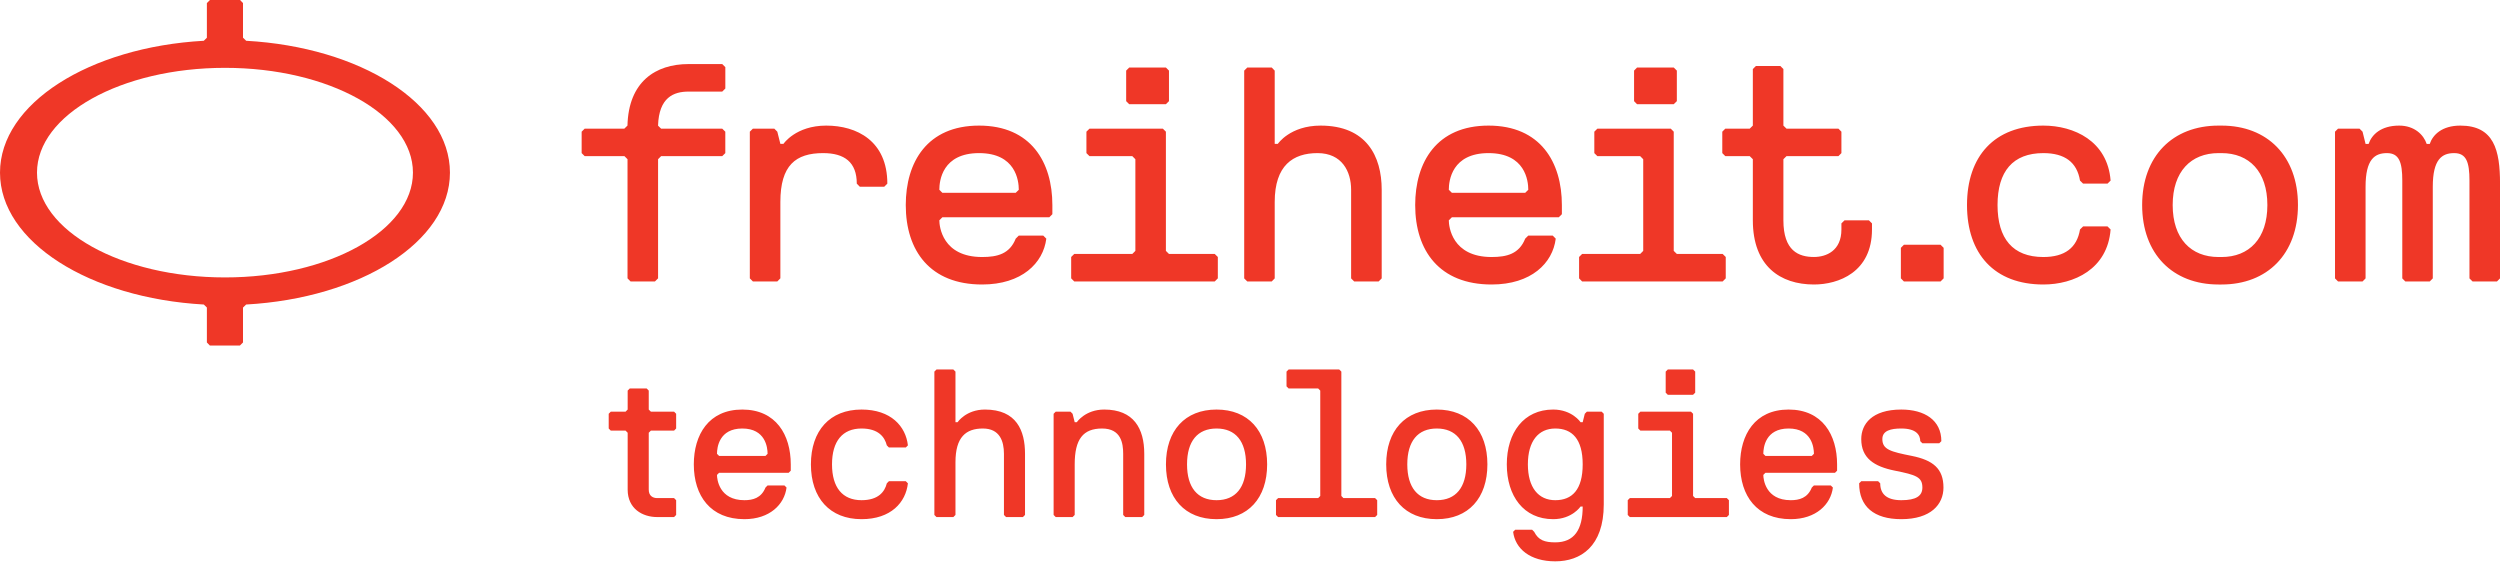
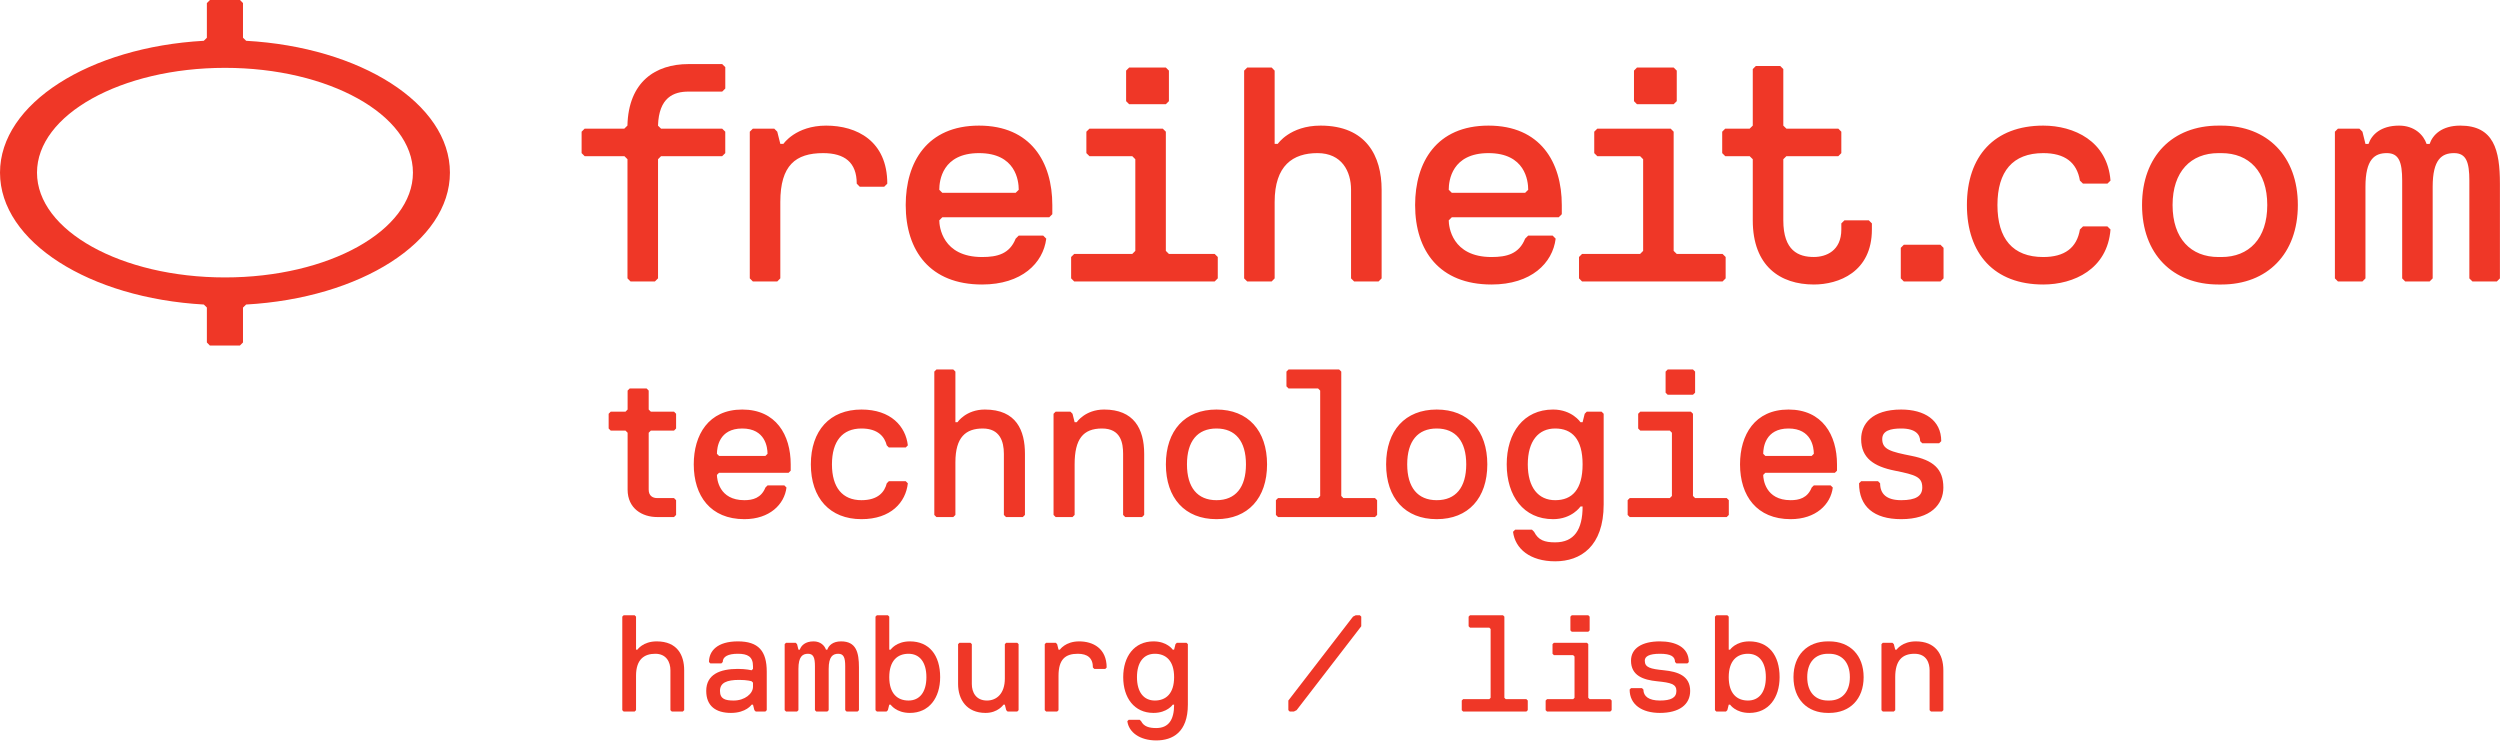
- <svg xmlns="http://www.w3.org/2000/svg" id="svg2" version="1.1" xml:space="preserve" width="230.312" height="51.713" viewBox="0 0 230.312 51.713">
-   <defs id="defs6" />
-   <g id="g10" transform="matrix(1.25,0,0,-1.25,0,51.7125)">
-     <g id="g12" transform="scale(0.1,0.1)">
-       <path d="m 1359.41,251.309 -2.29,-2.246 0,-4.493 c 0,-15.754 -11.24,-20.265 -20.24,-20.265 -11.29,0 -22.52,4.511 -22.52,27.004 l 0,45.058 2.28,2.246 38.27,0 2.21,2.246 0,15.789 -2.21,2.247 -38.27,0 -2.28,2.238 0,41.68 -2.25,2.234 -18.03,0 -2.24,-2.234 0,-41.68 -2.28,-2.238 -18,0 -2.24,-2.247 0,-15.789 2.24,-2.246 18,0 2.28,-2.246 0,-45.058 c 0,-33.77 20.27,-47.286 45.04,-47.286 18.03,0 42.77,9.004 42.77,40.547 l 0,4.493 -2.26,2.246 -17.98,0 z m -123.58,-24.766 -2.29,2.254 0,87.851 -2.2,2.247 -54.06,0 -2.27,-2.247 0,-15.789 2.27,-2.246 31.53,0 2.24,-2.265 0,-67.551 -2.24,-2.254 -42.79,0 -2.24,-2.238 0,-15.75 2.24,-2.285 103.58,0 2.27,2.285 0,15.75 -2.27,2.238 -33.77,0 z m -109.49,47.293 c 0,6.758 -2.27,27.023 -29.29,27.023 -27,0 -29.28,-20.265 -29.28,-27.023 l 2.28,-2.246 54.02,0 2.27,2.246 z m 24.76,-11.258 0,-6.75 -2.25,-2.234 -78.8,0 -2.28,-2.285 c 0,-4.485 2.28,-27.032 31.52,-27.032 11.26,0 20.28,2.266 24.78,13.536 l 2.27,2.265 18.01,0 2.23,-2.265 c -2.23,-18.02 -17.99,-33.79 -47.29,-33.79 -38.28,0 -56.3,24.774 -56.3,58.555 0,31.563 15.77,58.555 54.06,58.555 38.28,0 54.05,-26.992 54.05,-58.555 z m -177.846,58.555 c -22.512,0 -31.508,-13.477 -31.508,-13.477 l -2.285,0 0,53.992 -2.195,2.278 -18.028,0 -2.265,-2.278 0,-153.125 2.265,-2.253 18.028,0 2.195,2.253 0,56.301 c 0,27.031 13.535,36.035 31.555,36.035 17.996,0 24.754,-13.496 24.754,-26.992 l 0,-65.344 2.265,-2.253 18.015,0 2.26,2.253 0,65.344 c 0,24.746 -11.27,47.266 -45.056,47.266 z m 840.006,0 c -13.51,0 -20.3,-6.758 -22.54,-13.508 l -2.26,0 c -2.23,6.75 -9.01,13.508 -20.28,13.508 -13.51,0 -20.25,-6.758 -22.51,-13.508 l -2.25,0 -2.22,9.023 -2.25,2.247 -15.81,0 -2.24,-2.247 0,-108.125 2.24,-2.253 18.06,0 2.22,2.253 0,67.571 c 0,20.273 6.78,24.765 15.77,24.765 8.99,0 11.29,-6.738 11.29,-20.246 l 0,-72.09 2.23,-2.253 18.01,0 2.24,2.253 0,67.571 c 0,20.273 6.79,24.765 15.77,24.765 9,0 11.26,-6.738 11.26,-20.246 l 0,-72.09 2.28,-2.253 17.99,0 2.26,2.253 0,69.836 c 0,24.766 -4.47,42.774 -29.26,42.774 z m -307.32,-20.274 c 15.78,0 24.79,-6.718 27.02,-20.246 l 2.28,-2.246 18,0 2.27,2.246 c -2.27,29.239 -27.05,40.52 -49.57,40.52 -36.05,0 -56.26,-22.52 -56.26,-58.555 0,-36.035 20.21,-58.555 56.26,-58.555 22.52,0 47.3,11.278 49.57,40.547 l -2.27,2.254 -18,0 -2.28,-2.254 c -2.23,-13.507 -11.24,-20.293 -27.02,-20.293 -22.51,0 -33.76,13.536 -33.76,38.301 0,24.785 11.25,38.281 33.76,38.281 z m -102.77,-67.55 -2.23,-2.254 0,-22.5 2.23,-2.285 27.03,0 2.26,2.285 0,22.5 -2.26,2.254 -27.03,0 z m 267.88,29.269 c 0,24.785 -13.49,38.281 -33.75,38.281 l -2.24,0 c -20.27,0 -33.8,-13.496 -33.8,-38.281 0,-24.765 13.53,-38.301 33.8,-38.301 l 2.24,0 c 20.26,0 33.75,13.536 33.75,38.301 z m 22.54,0 c 0,-36.035 -22.54,-58.555 -56.29,-58.555 l -2.24,0 c -33.8,0 -56.3,22.52 -56.3,58.555 0,36.035 22.5,58.555 56.3,58.555 l 2.24,0 c 33.75,0 56.29,-22.52 56.29,-58.555 z m -460.05,74.317 2.29,2.253 0,22.52 -2.29,2.277 -27.02,0 -2.22,-2.277 0,-22.52 2.22,-2.253 27.02,0 z m -726.099,29.589 c -24.296,0 -44.257,-13.019 -45,-45.398 l -0.031,0.027 -2.265,-2.218 -29.219,0 -2.254,-2.247 0,-15.789 2.254,-2.246 29.289,0 2.265,-2.246 0,-87.812 2.247,-2.285 17.968,0 2.305,2.285 0,87.812 2.227,2.246 45.039,0 2.285,2.246 0,15.789 -2.285,2.247 -35.703,0 -9.336,0 -0.012,0 -2.235,2.191 c 0.633,20.816 11.493,25.113 22.461,25.113 l 0,0 24.852,0 2.277,2.258 0,15.762 -2.277,2.265 -24.852,0 z m 101.477,-45.351 c -22.512,0 -31.527,-13.477 -31.527,-13.477 l -2.262,0 -2.25,8.992 -2.227,2.247 -15.769,0 -2.266,-2.247 0,-108.093 2.266,-2.285 17.996,0 2.25,2.285 0,56.297 c 0,27.023 11.277,36.007 31.531,36.007 15.75,0 24.785,-6.718 24.785,-22.5 l 2.227,-2.265 18.027,0 2.266,2.265 c 0,31.512 -22.52,42.774 -45.047,42.774 z m 250.348,15.762 2.265,2.253 0,22.52 -2.265,2.277 -27.032,0 -2.254,-2.277 0,-22.52 2.254,-2.253 27.032,0 z M 750.848,273.836 c 0,6.758 -2.274,27.023 -29.278,27.023 -27.039,0 -29.285,-20.265 -29.285,-27.023 l 2.246,-2.246 54.043,0 2.274,2.246 z m 24.746,-11.258 0,-6.75 -2.235,-2.234 -78.828,0 -2.246,-2.285 c 0,-4.485 2.246,-27.032 31.531,-27.032 11.25,0 20.274,2.266 24.758,13.536 l 2.274,2.265 18.019,0 2.266,-2.265 c -2.266,-18.02 -18.059,-33.79 -47.317,-33.79 -38.281,0 -56.269,24.774 -56.269,58.555 0,31.563 15.723,58.555 54.023,58.555 38.274,0 54.024,-26.992 54.024,-58.555 z m 119.668,-36.035 2.277,-2.238 0,-15.75 -2.277,-2.285 -103.543,0 -2.266,2.285 0,15.75 2.266,2.238 42.793,0 2.254,2.254 0,67.551 -2.254,2.265 -31.543,0 -2.278,2.246 0,15.789 2.278,2.247 54.035,0 2.262,-2.247 0,-87.851 2.265,-2.254 33.731,0" style="fill:#ef3727;fill-opacity:1;fill-rule:nonzero;stroke:none" id="path14" />
-       <path d="m 1409.02,77.695 c -15.52,3.094 -21.73,4.649 -21.73,12.41 0,6.223 6.21,7.785 13.97,7.785 10.88,0 13.97,-4.68 13.97,-9.336 l 1.56,-1.543 12.44,0 1.54,1.543 c 0,15.535 -12.42,23.308 -29.51,23.308 -21.76,0 -29.52,-10.879 -29.52,-21.758 0,-13.984 9.32,-20.195 24.86,-23.301 15.54,-3.113 20.19,-4.656 20.19,-12.43 0,-6.211 -4.65,-9.316 -15.53,-9.316 -10.89,0 -15.54,4.668 -15.54,12.43 l -1.55,1.555 -12.43,0 -1.56,-1.555 c 0,-17.078 10.88,-26.414 31.08,-26.414 21.76,0 31.07,10.879 31.07,23.301 0,13.984 -7.76,20.195 -23.31,23.32 z m -72.16,1.543 c 0,4.656 -1.57,18.652 -18.66,18.652 -17.08,0 -18.64,-13.996 -18.64,-18.652 l 1.56,-1.543 34.17,0 1.57,1.543 z m 17.07,-7.774 0,-4.66 -1.54,-1.551 -51.27,0 -1.56,-1.562 c 0,-3.098 1.56,-18.633 20.21,-18.633 6.21,0 12.43,1.551 15.52,9.316 l 1.57,1.562 12.42,0 1.56,-1.562 c -1.56,-12.422 -12.44,-23.301 -31.07,-23.301 -24.86,0 -37.3,17.09 -37.3,40.391 0,21.746 10.87,40.398 35.73,40.398 24.87,0 35.73,-18.652 35.73,-40.398 z m -106.14,51.289 1.57,1.543 0,15.539 -1.57,1.551 -18.63,0 -1.55,-1.551 0,-15.539 1.55,-1.543 18.63,0 z m 1.57,-76.145 -1.57,1.555 0,60.586 -1.55,1.563 -37.27,0 -1.57,-1.563 0,-10.859 1.57,-1.562 21.74,0 1.56,-1.562 0,-46.602 -1.56,-1.555 -29.52,0 -1.55,-1.551 0,-10.879 1.55,-1.555 71.47,0 1.55,1.555 0,10.879 -1.55,1.551 -23.3,0 z m -82.92,24.855 c 0,18.641 -7.77,26.426 -20.2,26.426 -12.43,0 -20.2,-9.336 -20.2,-26.426 0,-17.09 7.77,-26.406 20.2,-26.406 12.43,0 20.2,7.773 20.2,26.406 z m 13.98,38.848 1.55,-1.563 0,-66.797 C 1181.97,10.887 1164.88,0 1146.24,0 c -18.65,0 -29.52,9.336 -31.07,21.746 l 1.55,1.562 12.42,0 1.56,-1.562 c 3.11,-6.199 7.76,-7.762 15.54,-7.762 13.97,0 20.2,9.324 20.2,26.426 l -1.56,0 c 0,0 -6.21,-9.336 -20.2,-9.336 -21.75,0 -34.17,17.09 -34.17,40.391 0,23.301 12.42,40.398 34.17,40.398 13.99,0 20.2,-9.324 20.2,-9.324 l 1.56,0 1.55,6.211 1.54,1.563 10.89,0 z m -99.74,-38.848 c 0,17.09 -7.78,26.426 -21.76,26.426 -13.98,0 -21.75,-9.336 -21.75,-26.426 0,-17.09 7.77,-26.406 21.75,-26.406 13.98,0 21.76,9.316 21.76,26.406 z m 15.53,0 c 0,-24.855 -13.98,-40.391 -37.29,-40.391 -23.3,0 -37.29,15.535 -37.29,40.391 0,24.863 13.99,40.398 37.29,40.398 23.31,0 37.29,-15.535 37.29,-40.398 z m -106.093,-24.855 -1.543,1.555 0,91.672 -1.57,1.551 -37.289,0 -1.551,-1.551 0,-10.883 1.551,-1.551 21.758,0 1.554,-1.562 0,-77.676 -1.554,-1.555 -29.512,0 -1.563,-1.551 0,-10.879 1.563,-1.555 71.469,0 1.56,1.555 0,10.879 -1.56,1.551 -23.313,0 z m -71.789,24.855 c 0,17.09 -7.754,26.426 -21.726,26.426 -13.997,0 -21.758,-9.336 -21.758,-26.426 0,-17.09 7.761,-26.406 21.758,-26.406 13.972,0 21.726,9.316 21.726,26.406 z m 15.551,0 c 0,-24.855 -13.988,-40.391 -37.277,-40.391 -23.309,0 -37.297,15.535 -37.297,40.391 0,24.863 13.988,40.398 37.297,40.398 23.289,0 37.277,-15.535 37.277,-40.398 z m -120.07,40.398 c -13.996,0 -20.207,-9.324 -20.207,-9.324 l -1.551,0 -1.555,6.211 -1.551,1.563 -10.879,0 -1.554,-1.563 0,-74.57 1.554,-1.555 12.43,0 1.555,1.555 0,37.285 c 0,18.641 6.211,26.426 20.195,26.426 13.973,0 15.535,-10.879 15.535,-18.652 l 0,-45.059 1.555,-1.555 12.43,0 1.554,1.555 0,45.059 c 0,18.652 -7.765,32.625 -29.511,32.625 z m -87.891,0 c -13.977,0 -20.188,-9.324 -20.188,-9.324 l -1.55,0 0,37.297 -1.563,1.551 -12.422,0 -1.562,-1.551 0,-105.656 1.562,-1.555 12.422,0 1.563,1.555 0,38.848 c 0,18.633 7.761,24.863 20.183,24.863 12.442,0 15.547,-9.336 15.547,-18.652 l 0,-45.059 1.555,-1.555 12.414,0 1.559,1.555 0,45.059 c 0,17.09 -6.211,32.625 -29.52,32.625 z M 634.941,97.891 c 12.422,0 17.09,-6.23 18.645,-12.441 l 1.551,-1.555 12.429,0 1.555,1.555 c -1.555,13.984 -12.441,26.414 -34.18,26.414 -23.312,0 -37.296,-15.535 -37.296,-40.398 0,-24.855 13.984,-40.391 37.296,-40.391 21.739,0 32.625,12.422 34.18,26.414 l -1.555,1.555 -12.429,0 -1.551,-1.555 c -1.555,-6.219 -6.223,-12.43 -18.645,-12.43 -13.996,0 -21.75,9.316 -21.75,26.406 0,17.09 7.754,26.426 21.75,26.426 z m -69.23,-18.652 c 0,4.656 -1.551,18.652 -18.652,18.652 -17.09,0 -18.641,-13.996 -18.641,-18.652 l 1.551,-1.543 34.191,0 1.551,1.543 z m 17.082,-7.774 0,-4.66 -1.555,-1.551 -51.269,0 -1.551,-1.562 c 0,-3.098 1.551,-18.633 20.203,-18.633 6.203,0 12.422,1.551 15.539,9.316 l 1.551,1.562 12.422,0 1.543,-1.562 c -1.543,-12.422 -12.41,-23.301 -31.055,-23.301 -24.871,0 -37.285,17.09 -37.285,40.391 0,21.746 10.871,40.398 35.723,40.398 24.855,0 35.734,-18.652 35.734,-40.398 z m -86.008,38.848 1.535,-1.563 0,-10.859 -1.535,-1.562 -17.097,0 -1.563,-1.562 0,-41.934 c 0,-4.668 3.105,-6.223 6.219,-6.223 l 12.441,0 1.535,-1.551 0,-10.879 -1.535,-1.555 -12.441,0 c -10.887,0 -21.758,6.211 -21.758,20.207 l 0,41.934 -1.543,1.562 -10.887,0 -1.543,1.562 0,10.859 1.543,1.563 10.887,0 1.543,1.55 0,13.977 1.555,1.562 12.441,0 1.543,-1.562 0,-13.977 1.563,-1.55 17.097,0" style="fill:#ef3727;fill-opacity:1;fill-rule:nonzero;stroke:none" id="path16" />
-       <path d="m 165.809,209.238 c -76.512,0 -138.543,34.571 -138.543,77.227 0,42.664 62.031,77.234 138.543,77.234 76.515,0 138.535,-34.57 138.535,-77.234 0,-42.656 -62.02,-77.227 -138.535,-77.227 z m 15.558,174.414 0.028,0.02 -2.286,2.234 -0.019,-0.027 0,25.566 -2.195,2.266 -22.149,0 -2.277,-2.266 0,-25.566 -2.266,-2.227 C 66.062,378.945 0,337.488 0,286.465 0,235.43 66.074,193.984 150.223,189.266 l 2.246,-2.207 0,-25.75 2.199,-2.266 22.156,0 2.266,2.266 0,25.761 0.019,-0.039 2.278,2.235 c 84.148,4.718 150.222,46.164 150.222,97.199 0,51.035 -66.082,92.48 -150.242,97.187" style="fill:#ef3727;fill-opacity:1;fill-rule:nonzero;stroke:none" id="path18" />
+ <svg xmlns="http://www.w3.org/2000/svg" width="245.67" height="72.76" version="1.1" viewBox="0 0 245.67 72.76" xml:space="preserve">
+   <g transform="matrix(1.3333 0 0 -1.3333 0 72.76)">
+     <g transform="scale(.1)">
+       <path d="m1359.4 383.31-2.29-2.246v-4.493c0-15.75-11.24-20.261-20.25-20.261-11.28 0-22.51 4.511-22.51 27v45.058l2.28 2.246h38.27l2.21 2.246v15.793l-2.21 2.246h-38.27l-2.28 2.235v41.68l-2.25 2.238h-18.03l-2.23-2.238v-41.68l-2.29-2.235h-18l-2.24-2.246v-15.793l2.24-2.246h18l2.29-2.246v-45.058c0-33.766 20.26-47.286 45.02-47.286 18.04 0 42.78 9.004 42.78 40.547v4.493l-2.26 2.246zm-123.58-24.762-2.29 2.254v87.851l-2.2 2.246h-54.07l-2.26-2.246v-15.793l2.26-2.246h31.54l2.24-2.265v-67.547l-2.24-2.254h-42.79l-2.24-2.238v-15.754l2.24-2.285h103.58l2.26 2.285v15.754l-2.26 2.238zm-109.49 47.293c0 6.758-2.27 27.019-29.29 27.019-27 0-29.28-20.261-29.28-27.019l2.28-2.246h54.02zm24.76-11.262v-6.746l-2.25-2.238h-78.8l-2.28-2.285c0-4.481 2.28-27.032 31.52-27.032 11.26 0 20.28 2.27 24.78 13.536l2.27 2.265h18.01l2.23-2.265c-2.23-18.016-17.99-33.79-47.29-33.79-38.28 0-56.3 24.778-56.3 58.555 0 31.563 15.77 58.555 54.06 58.555 38.28 0 54.05-26.992 54.05-58.555zm-177.85 58.555c-22.508 0-31.504-13.477-31.504-13.477h-2.285v53.996l-2.195 2.274h-18.028l-2.265-2.274v-153.12l2.265-2.257h18.028l2.195 2.257v56.297c0 27.031 13.535 36.035 31.555 36.035 17.996 0 24.754-13.496 24.754-26.992v-65.34l2.265-2.257h18.015l2.26 2.257v65.34c0 24.746-11.27 47.266-45.06 47.266zm840.01 0c-13.5 0-20.3-6.758-22.54-13.504h-2.26c-2.23 6.746-9.01 13.504-20.28 13.504-13.51 0-20.25-6.758-22.51-13.504h-2.25l-2.22 9.023-2.26 2.246h-15.8l-2.24-2.246v-108.12l2.24-2.257h18.06l2.22 2.257v67.567c0 20.273 6.78 24.765 15.77 24.765s11.29-6.734 11.29-20.242v-72.09l2.23-2.257h18.01l2.24 2.257v67.567c0 20.273 6.8 24.765 15.77 24.765 9 0 11.26-6.734 11.26-20.242v-72.09l2.28-2.257h17.99l2.26 2.257v69.832c0 24.77-4.47 42.774-29.26 42.774zm-307.32-20.274c15.78 0 24.79-6.718 27.02-20.242l2.28-2.246h18l2.27 2.246c-2.27 29.238-27.05 40.516-49.57 40.516-36.05 0-56.26-22.52-56.26-58.555 0-36.031 20.21-58.555 56.26-58.555 22.52 0 47.3 11.282 49.57 40.547l-2.27 2.258h-18l-2.28-2.258c-2.23-13.504-11.24-20.293-27.02-20.293-22.51 0-33.76 13.536-33.76 38.301 0 24.785 11.25 38.281 33.76 38.281zm-102.77-67.546-2.23-2.258v-22.5l2.23-2.285h27.03l2.26 2.285v22.5l-2.26 2.258zm267.88 29.265c0 24.785-13.49 38.281-33.75 38.281h-2.24c-20.27 0-33.8-13.496-33.8-38.281 0-24.765 13.53-38.301 33.8-38.301h2.24c20.26 0 33.75 13.536 33.75 38.301zm22.54 0c0-36.031-22.54-58.555-56.29-58.555h-2.24c-33.8 0-56.3 22.524-56.3 58.555 0 36.035 22.5 58.555 56.3 58.555h2.24c33.75 0 56.29-22.52 56.29-58.555zm-460.05 74.317 2.29 2.257v22.52l-2.29 2.273h-27.02l-2.22-2.273v-22.52l2.22-2.257zm-726.1 29.589c-24.296 0-44.257-13.015-45-45.398l-0.031 0.027-2.265-2.215h-29.219l-2.254-2.246v-15.793l2.254-2.246h29.289l2.265-2.246v-87.812l2.247-2.285h17.968l2.305 2.285v87.812l2.227 2.246h45.039l2.285 2.246v15.793l-2.285 2.246h-45.051l-2.235 2.188c0.633 20.82 11.493 25.117 22.461 25.117h24.852l2.277 2.254v15.762l-2.277 2.265zm101.48-45.351c-22.512 0-31.527-13.477-31.527-13.477h-2.266l-2.246 8.996-2.227 2.246h-15.769l-2.266-2.246v-108.1l2.266-2.285h17.996l2.246 2.285v56.3c0 27.024 11.281 36.004 31.535 36.004 15.75 0 24.785-6.718 24.785-22.5l2.227-2.265h18.027l2.266 2.265c0 31.516-22.52 42.774-45.047 42.774zm250.35 15.762 2.265 2.257v22.52l-2.265 2.273h-27.032l-2.254-2.273v-22.52l2.254-2.257zm-108.42-63.055c0 6.758-2.274 27.019-29.278 27.019-27.039 0-29.285-20.261-29.285-27.019l2.246-2.246h54.043zm24.746-11.262v-6.746l-2.235-2.238h-78.828l-2.246-2.285c0-4.481 2.246-27.032 31.531-27.032 11.25 0 20.274 2.27 24.758 13.536l2.274 2.265h18.019l2.266-2.265c-2.266-18.016-18.059-33.79-47.317-33.79-38.281 0-56.269 24.778-56.269 58.555 0 31.563 15.723 58.555 54.023 58.555 38.274 0 54.024-26.992 54.024-58.555zm119.67-36.031 2.277-2.238v-15.754l-2.277-2.285h-103.54l-2.266 2.285v15.754l2.266 2.238h42.793l2.254 2.254v67.547l-2.254 2.265h-31.543l-2.278 2.246v15.793l2.278 2.246h54.031l2.266-2.246v-87.851l2.265-2.254h33.731" style="fill:#ef3727" />
+       <path d="m1409 209.7c-15.52 3.098-21.74 4.649-21.74 12.414 0 6.219 6.22 7.782 13.98 7.782 10.88 0 13.97-4.676 13.97-9.336l1.56-1.543h12.44l1.54 1.543c0 15.539-12.42 23.312-29.51 23.312-21.76 0-29.52-10.879-29.52-21.758 0-13.984 9.32-20.195 24.86-23.3 15.54-3.118 20.19-4.661 20.19-12.43 0-6.211-4.65-9.32-15.53-9.32-10.89 0-15.54 4.668-15.54 12.433l-1.55 1.555h-12.43l-1.55-1.555c0-17.082 10.87-26.418 31.07-26.418 21.76 0 31.07 10.879 31.07 23.305 0 13.98-7.76 20.191-23.31 23.316zm-72.16 1.543c0 4.66-1.57 18.653-18.66 18.653-17.08 0-18.64-13.993-18.64-18.653l1.56-1.543h34.17zm17.08-7.773v-4.656l-1.55-1.555h-51.27l-1.56-1.563c0-3.093 1.56-18.632 20.21-18.632 6.21 0 12.43 1.554 15.52 9.32l1.57 1.559h12.42l1.56-1.559c-1.56-12.426-12.44-23.305-31.07-23.305-24.86 0-37.3 17.094-37.3 40.391 0 21.75 10.87 40.402 35.73 40.402 24.87 0 35.74-18.652 35.74-40.402zm-106.15 51.289 1.57 1.543v15.539l-1.57 1.551h-18.63l-1.55-1.551v-15.539l1.55-1.543zm1.57-76.141-1.57 1.555v60.586l-1.55 1.559h-37.27l-1.57-1.559v-10.863l1.57-1.563h21.74l1.56-1.562v-46.598l-1.56-1.555h-29.52l-1.55-1.554v-10.879l1.55-1.551h71.47l1.55 1.551v10.879l-1.55 1.554zm-82.92 24.852c0 18.644-7.77 26.426-20.2 26.426s-20.2-9.336-20.2-26.426c0-17.086 7.77-26.406 20.2-26.406s20.2 7.777 20.2 26.406zm13.98 38.848 1.55-1.559v-66.801c0-31.062-17.09-41.949-35.73-41.949-18.65 0-29.52 9.332-31.07 21.746l1.55 1.563h12.42l1.56-1.563c3.11-6.203 7.76-7.766 15.54-7.766 13.97 0 20.2 9.329 20.2 26.426h-1.56s-6.21-9.336-20.2-9.336c-21.75 0-34.17 17.094-34.17 40.391 0 23.301 12.42 40.402 34.17 40.402 13.99 0 20.2-9.324 20.2-9.324h1.56l1.55 6.211 1.54 1.559zm-99.74-38.848c0 17.09-7.78 26.426-21.76 26.426s-21.75-9.336-21.75-26.426c0-17.086 7.77-26.406 21.75-26.406s21.76 9.32 21.76 26.406zm15.53 0c0-24.852-13.98-40.391-37.29-40.391s-37.29 15.539-37.29 40.391c0 24.863 13.98 40.402 37.29 40.402s37.29-15.539 37.29-40.402zm-106.09-24.852-1.543 1.555v91.668l-1.574 1.551h-37.285l-1.551-1.551v-10.879l1.551-1.555h21.758l1.554-1.562v-77.672l-1.554-1.555h-29.512l-1.563-1.554v-10.879l1.563-1.551h71.469l1.56 1.551v10.879l-1.56 1.554zm-71.789 24.852c0 17.09-7.754 26.426-21.726 26.426-13.997 0-21.758-9.336-21.758-26.426 0-17.086 7.761-26.406 21.758-26.406 13.972 0 21.726 9.32 21.726 26.406zm15.547 0c0-24.852-13.984-40.391-37.273-40.391-23.309 0-37.297 15.539-37.297 40.391 0 24.863 13.988 40.402 37.297 40.402 23.289 0 37.273-15.539 37.273-40.402zm-120.07 40.402c-13.996 0-20.207-9.324-20.207-9.324h-1.551l-1.555 6.211-1.551 1.559h-10.879l-1.554-1.559v-74.574l1.554-1.551h12.43l1.555 1.551v37.285c0 18.644 6.211 26.426 20.195 26.426 13.973 0 15.535-10.879 15.535-18.653v-45.058l1.555-1.551h12.43l1.554 1.551v45.058c0 18.653-7.765 32.629-29.511 32.629zm-87.891 0c-13.977 0-20.188-9.324-20.188-9.324h-1.55v37.293l-1.563 1.551h-12.422l-1.562-1.551v-105.66l1.562-1.551h12.422l1.563 1.551v38.847c0 18.633 7.761 24.864 20.183 24.864 12.442 0 15.547-9.336 15.547-18.653v-45.058l1.555-1.551h12.41l1.563 1.551v45.058c0 17.09-6.211 32.629-29.52 32.629zm-90.977-13.976c12.422 0 17.09-6.231 18.645-12.442l1.551-1.551h12.429l1.555 1.551c-1.555 13.985-12.441 26.418-34.18 26.418-23.312 0-37.296-15.539-37.296-40.402 0-24.852 13.984-40.391 37.296-40.391 21.739 0 32.625 12.426 34.18 26.418l-1.555 1.555h-12.429l-1.551-1.555c-1.555-6.222-6.223-12.433-18.645-12.433-13.996 0-21.75 9.32-21.75 26.406 0 17.09 7.754 26.426 21.75 26.426zm-69.23-18.653c0 4.66-1.551 18.653-18.652 18.653-17.09 0-18.641-13.993-18.641-18.653l1.551-1.543h34.191zm17.082-7.773v-4.656l-1.555-1.555h-51.269l-1.551-1.563c0-3.093 1.551-18.632 20.203-18.632 6.203 0 12.422 1.554 15.539 9.32l1.551 1.559h12.422l1.543-1.559c-1.543-12.426-12.41-23.305-31.055-23.305-24.871 0-37.285 17.094-37.285 40.391 0 21.75 10.871 40.402 35.723 40.402 24.855 0 35.734-18.652 35.734-40.402zm-86.008 38.848 1.535-1.559v-10.863l-1.535-1.563h-17.097l-1.563-1.562v-41.93c0-4.668 3.105-6.223 6.219-6.223h12.441l1.535-1.554v-10.879l-1.535-1.551h-12.441c-10.887 0-21.758 6.211-21.758 20.207v41.93l-1.543 1.562h-10.887l-1.543 1.563v10.863l1.543 1.559h10.887l1.543 1.554v13.973l1.555 1.562h12.441l1.543-1.562v-13.973l1.563-1.554h17.097" style="fill:#ef3727" />
+       <path d="m165.81 341.24c-76.512 0-138.54 34.571-138.54 77.227 0 42.668 62.031 77.238 138.54 77.238 76.515 0 138.54-34.57 138.54-77.238 0-42.656-62.02-77.227-138.54-77.227zm15.558 174.41 0.028 0.02-2.286 2.238-0.019-0.031v25.566l-2.195 2.266h-22.149l-2.277-2.266v-25.566l-2.266-2.227c-84.14-4.707-150.2-46.16-150.2-97.187 0-51.035 66.074-92.481 150.22-97.195l2.246-2.207v-25.754l2.199-2.262h22.156l2.266 2.262v25.761l0.019-0.039 2.278 2.239c84.148 4.714 150.22 46.16 150.22 97.195s-66.082 92.48-150.24 97.187" style="fill:#ef3727" />
+       <path d="m503.25 21.289h-8.113l-1.016 1.008v29.402c0 6.082-3.035 12.168-11.152 12.168s-14.192-4.055-14.192-16.223v-25.348l-1.015-1.008h-8.114l-1.007 1.008v68.941l1.007 1.016h8.114l1.015-1.016v-24.336h1.016s4.055 6.098 14.191 6.098c15.215 0 20.274-10.148 20.274-21.301v-29.402l-1.008-1.008" style="fill:#ef3727" />
+       <path d="m554.98 42.578-1.015 1.016s-3.039 1.016-9.121 1.016c-9.121 0-14.199-2.031-14.199-8.117 0-6.082 4.062-7.09 10.148-7.09 8.102 0 14.187 5.059 14.187 10.129zm9.129-21.289h-7.097l-1.016 1.008-1.016 4.059h-1.015s-4.055-6.082-15.207-6.082c-11.153 0-18.242 5.066-18.242 16.219 0 12.168 10.129 16.223 23.312 16.223 6.082 0 10.137-1.016 10.137-1.016l1.015 1.016v2.02c0 7.109-4.054 9.133-11.152 9.133-7.101 0-11.152-2.023-11.152-6.086l-1.008-1.016h-8.113l-1.016 1.016c0 8.105 6.074 15.219 21.289 15.219 15.203 0 21.289-7.113 21.289-22.316v-28.387l-1.008-1.008" style="fill:#ef3727" />
+       <path d="m622.94 22.297v32.438c0 6.086-1.016 9.133-5.067 9.133-4.062 0-7.109-2.023-7.109-11.152v-30.418l-1.008-1.008h-8.113l-1.008 1.008v32.438c0 6.086-1.016 9.133-5.078 9.133-4.043 0-7.09-2.023-7.09-11.152v-30.418l-1.016-1.008h-8.105l-1.024 1.008v48.668l1.024 1.008h7.09l1.015-1.008 1.016-4.062h1.015c1.008 3.047 4.055 6.098 10.137 6.098 5.071 0 8.106-3.051 9.133-6.098h1.004c1.008 3.047 4.055 6.098 10.137 6.098 11.152 0 13.183-8.117 13.183-19.27v-31.434l-1.015-1.008h-8.106l-1.015 1.008" style="fill:#ef3727" />
+       <path d="m669.6 63.867c-8.106 0-14.188-5.07-14.188-17.227 0-12.18 6.082-17.238 14.188-17.238 8.105 0 13.183 6.074 13.183 17.238 0 11.141-5.078 17.227-13.183 17.227zm1.015-43.594c-10.144 0-14.187 6.082-14.187 6.082h-1.016l-1.015-4.059-1.016-1.008h-7.102l-1.015 1.008v68.941l1.015 1.016h8.118l1.015-1.016v-24.336h1.016s4.043 6.098 14.187 6.098c14.2 0 22.305-10.148 22.305-26.359 0-15.215-8.105-26.367-22.305-26.367" style="fill:#ef3727" />
+       <path d="m749.73 21.289h-7.102l-1.016 1.008-1.015 4.059h-1.016s-4.051-6.082-13.172-6.082c-14.199 0-20.273 10.137-20.273 21.289v29.402l1.004 1.008h8.117l1.004-1.008v-29.402c0-6.086 3.047-12.16 11.164-12.16 7.09 0 13.172 5.059 13.172 16.211v25.352l1.015 1.008h8.118l1.003-1.008v-48.668l-1.003-1.008" style="fill:#ef3727" />
+       <path d="m815.64 53.73-1.008-1.016h-8.114l-1.015 1.016c0 7.09-4.055 10.137-11.145 10.137-9.129 0-14.195-4.055-14.195-16.223v-25.348l-1.02-1.008h-8.105l-1.023 1.008v48.668l1.023 1.008h7.09l1.015-1.008 1.02-4.062h1.004s4.062 6.098 14.199 6.098 20.274-5.078 20.274-19.27" style="fill:#ef3727" />
+       <path d="m851.16 63.867c-8.113 0-13.183-6.086-13.183-17.227 0-11.164 5.07-17.238 13.183-17.238 8.117 0 14.192 5.059 14.192 17.238 0 12.156-6.075 17.227-14.192 17.227zm14.192-37.512h-1.016s-4.055-6.082-14.191-6.082c-14.188 0-22.305 11.152-22.305 26.367 0 15.203 8.117 26.359 22.305 26.359 10.136 0 14.191-6.098 14.191-6.098h1.016l1.015 4.062 1.004 1.008h7.109l1.008-1.008v-44.609c0-20.27-11.152-26.356-23.32-26.356-12.16 0-20.273 6.086-21.289 14.199l1.016 1.004h8.113l1.015-1.004c2.024-4.062 6.086-5.078 11.145-5.078 9.129 0 13.184 6.082 13.184 17.234" style="fill:#ef3727" />
+       <path d="m955.63 22.297-2.02-1.008h-3.039l-1.023 1.008v7.105l47.656 61.836 2.02 1.016h3.043l1.02-1.016v-7.098l-47.657-61.844" style="fill:#ef3727" />
+       <path d="m1125 21.289h-46.64l-1.01 1.008v7.105l1.01 1.008h19.27l1 1.016v50.691l-1 1.008h-14.2l-1.02 1.016v7.098l1.02 1.016h24.33l1.01-1.016v-59.812l1.02-1.016h15.21l1.01-1.008v-7.105l-1.01-1.008" style="fill:#ef3727" />
+       <path d="m1170.6 80.086h-12.16l-1.01 1.016v10.137l1.01 1.016h12.16l1.02-1.016v-10.137zm16.22-58.797h-46.63l-1.01 1.008v7.105l1.01 1.008h19.27l1.01 1.016v30.418l-1.01 1.008h-14.2l-1.01 1.016v7.098l1.01 1.008h24.33l1.01-1.008v-39.539l1.02-1.016h15.2l1.02-1.008v-7.105l-1.02-1.008" style="fill:#ef3727" />
+       <path d="m1202.1 58.797c0 9.125 8.11 14.203 21.29 14.203 11.15 0 21.3-4.066 21.3-15.219l-1.02-1.016h-8.11l-1.02 1.016c0 4.062-3.04 6.086-11.15 6.086-8.1 0-11.14-2.023-11.14-5.07 0-5.066 4.05-6.082 14.18-7.098 10.14-1.016 19.27-4.055 19.27-15.207 0-10.137-8.11-16.219-22.31-16.219-13.18 0-22.3 6.082-22.3 17.227l1.01 1.023h8.11l1.02-1.023c0-5.059 4.06-8.098 12.16-8.098 8.11 0 12.17 2.023 12.17 7.09 0 5.07-4.06 6.086-14.19 7.102-10.14 1.016-19.27 4.051-19.27 15.203" style="fill:#ef3727" />
+       <path d="m1288.3 63.867c-8.1 0-14.18-5.07-14.18-17.227 0-12.18 6.08-17.238 14.18-17.238 8.12 0 13.18 6.074 13.18 17.238 0 11.141-5.06 17.227-13.18 17.227zm1.03-43.594c-10.15 0-14.2 6.082-14.2 6.082h-1.01l-1.02-4.059-1.01-1.008h-7.1l-1.02 1.008v68.941l1.02 1.016h8.11l1.02-1.016v-24.336h1.01s4.05 6.098 14.2 6.098c14.18 0 22.29-10.148 22.29-26.359 0-15.215-8.11-26.367-22.29-26.367" style="fill:#ef3727" />
+       <path d="m1348.2 29.402c9.12 0 15.21 6.074 15.21 17.238 0 11.141-6.09 17.227-15.21 17.227h-1.01c-9.13 0-15.21-6.086-15.21-17.227 0-11.164 6.08-17.238 15.21-17.238zm-1.01-9.129c-15.21 0-25.34 10.137-25.34 26.367 0 16.211 10.13 26.359 25.34 26.359h1.01c15.21 0 25.35-10.148 25.35-26.359 0-16.23-10.14-26.367-25.35-26.367h-1.01" style="fill:#ef3727" />
+       <path d="m1431.3 21.289h-8.12l-1.01 1.008v29.402c0 5.066-2.03 12.168-11.16 12.168-9.12 0-14.18-5.07-14.18-17.227v-24.344l-1.02-1.008h-8.12l-1 1.008v48.668l1 1.008h7.1l1.02-1.008 1.02-4.062h1.01s4.05 6.098 14.19 6.098c14.19 0 20.27-9.133 20.27-21.301v-29.402l-1-1.008" style="fill:#ef3727" />
    </g>
  </g>
</svg>
